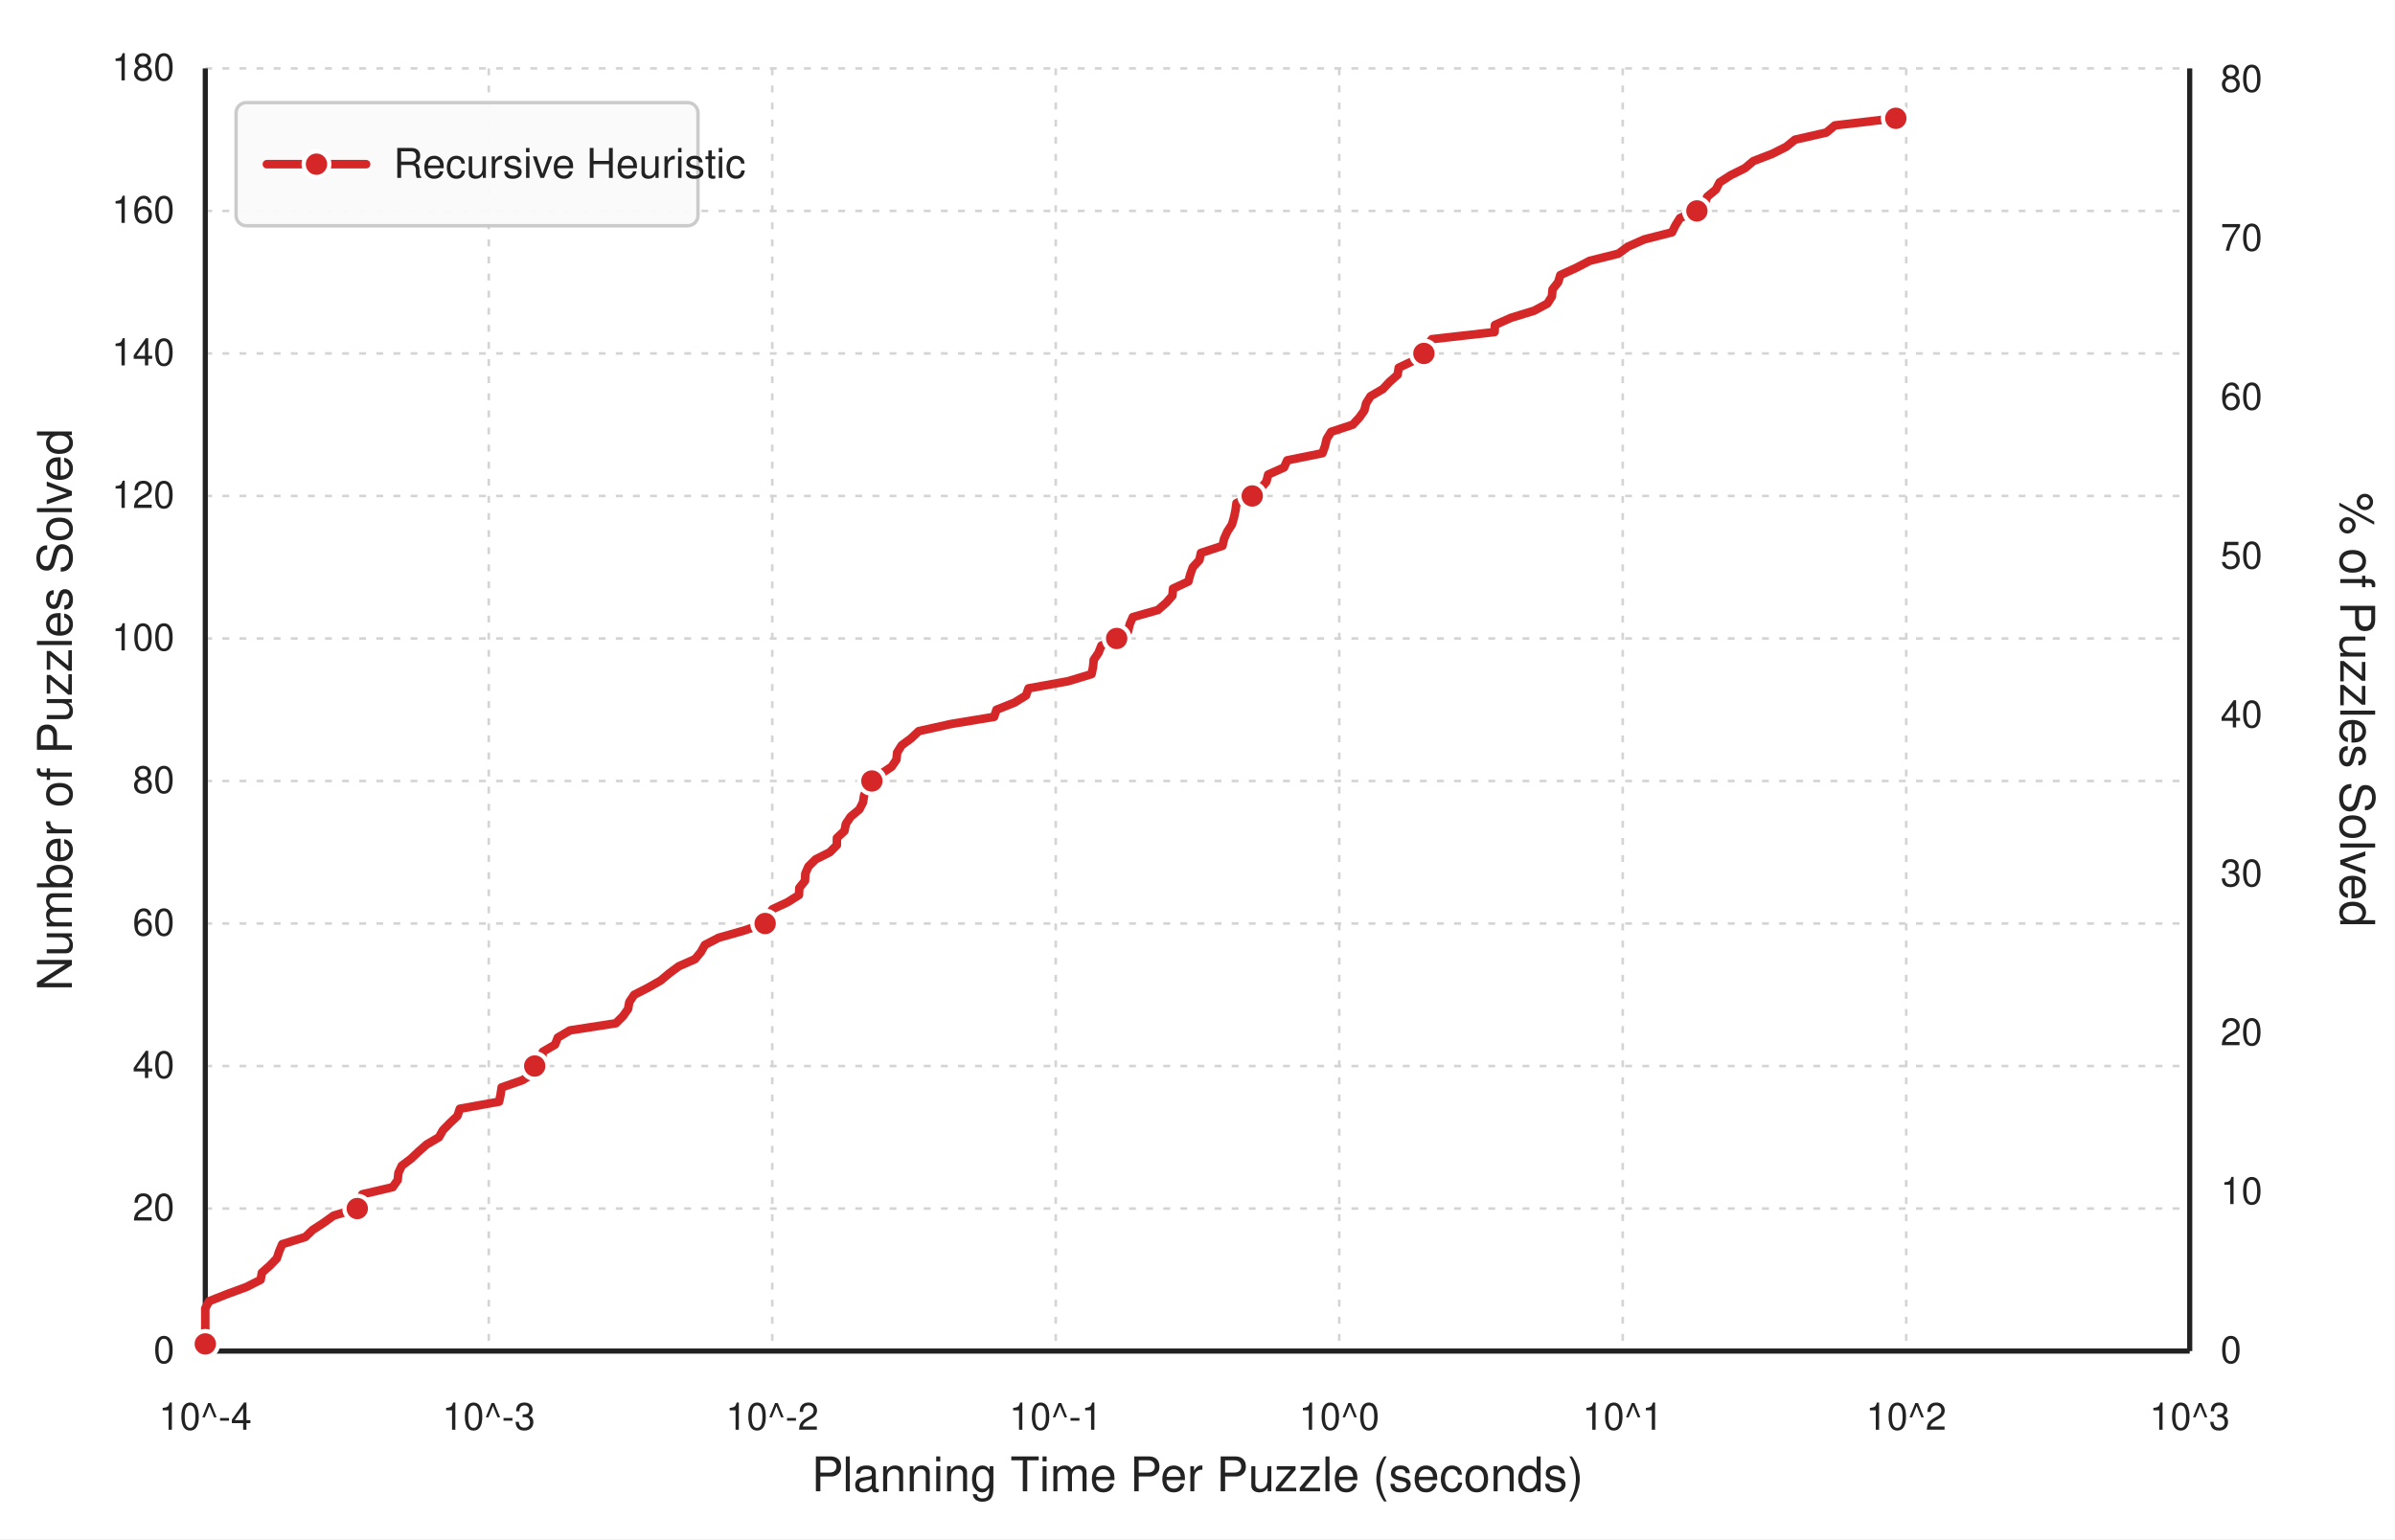
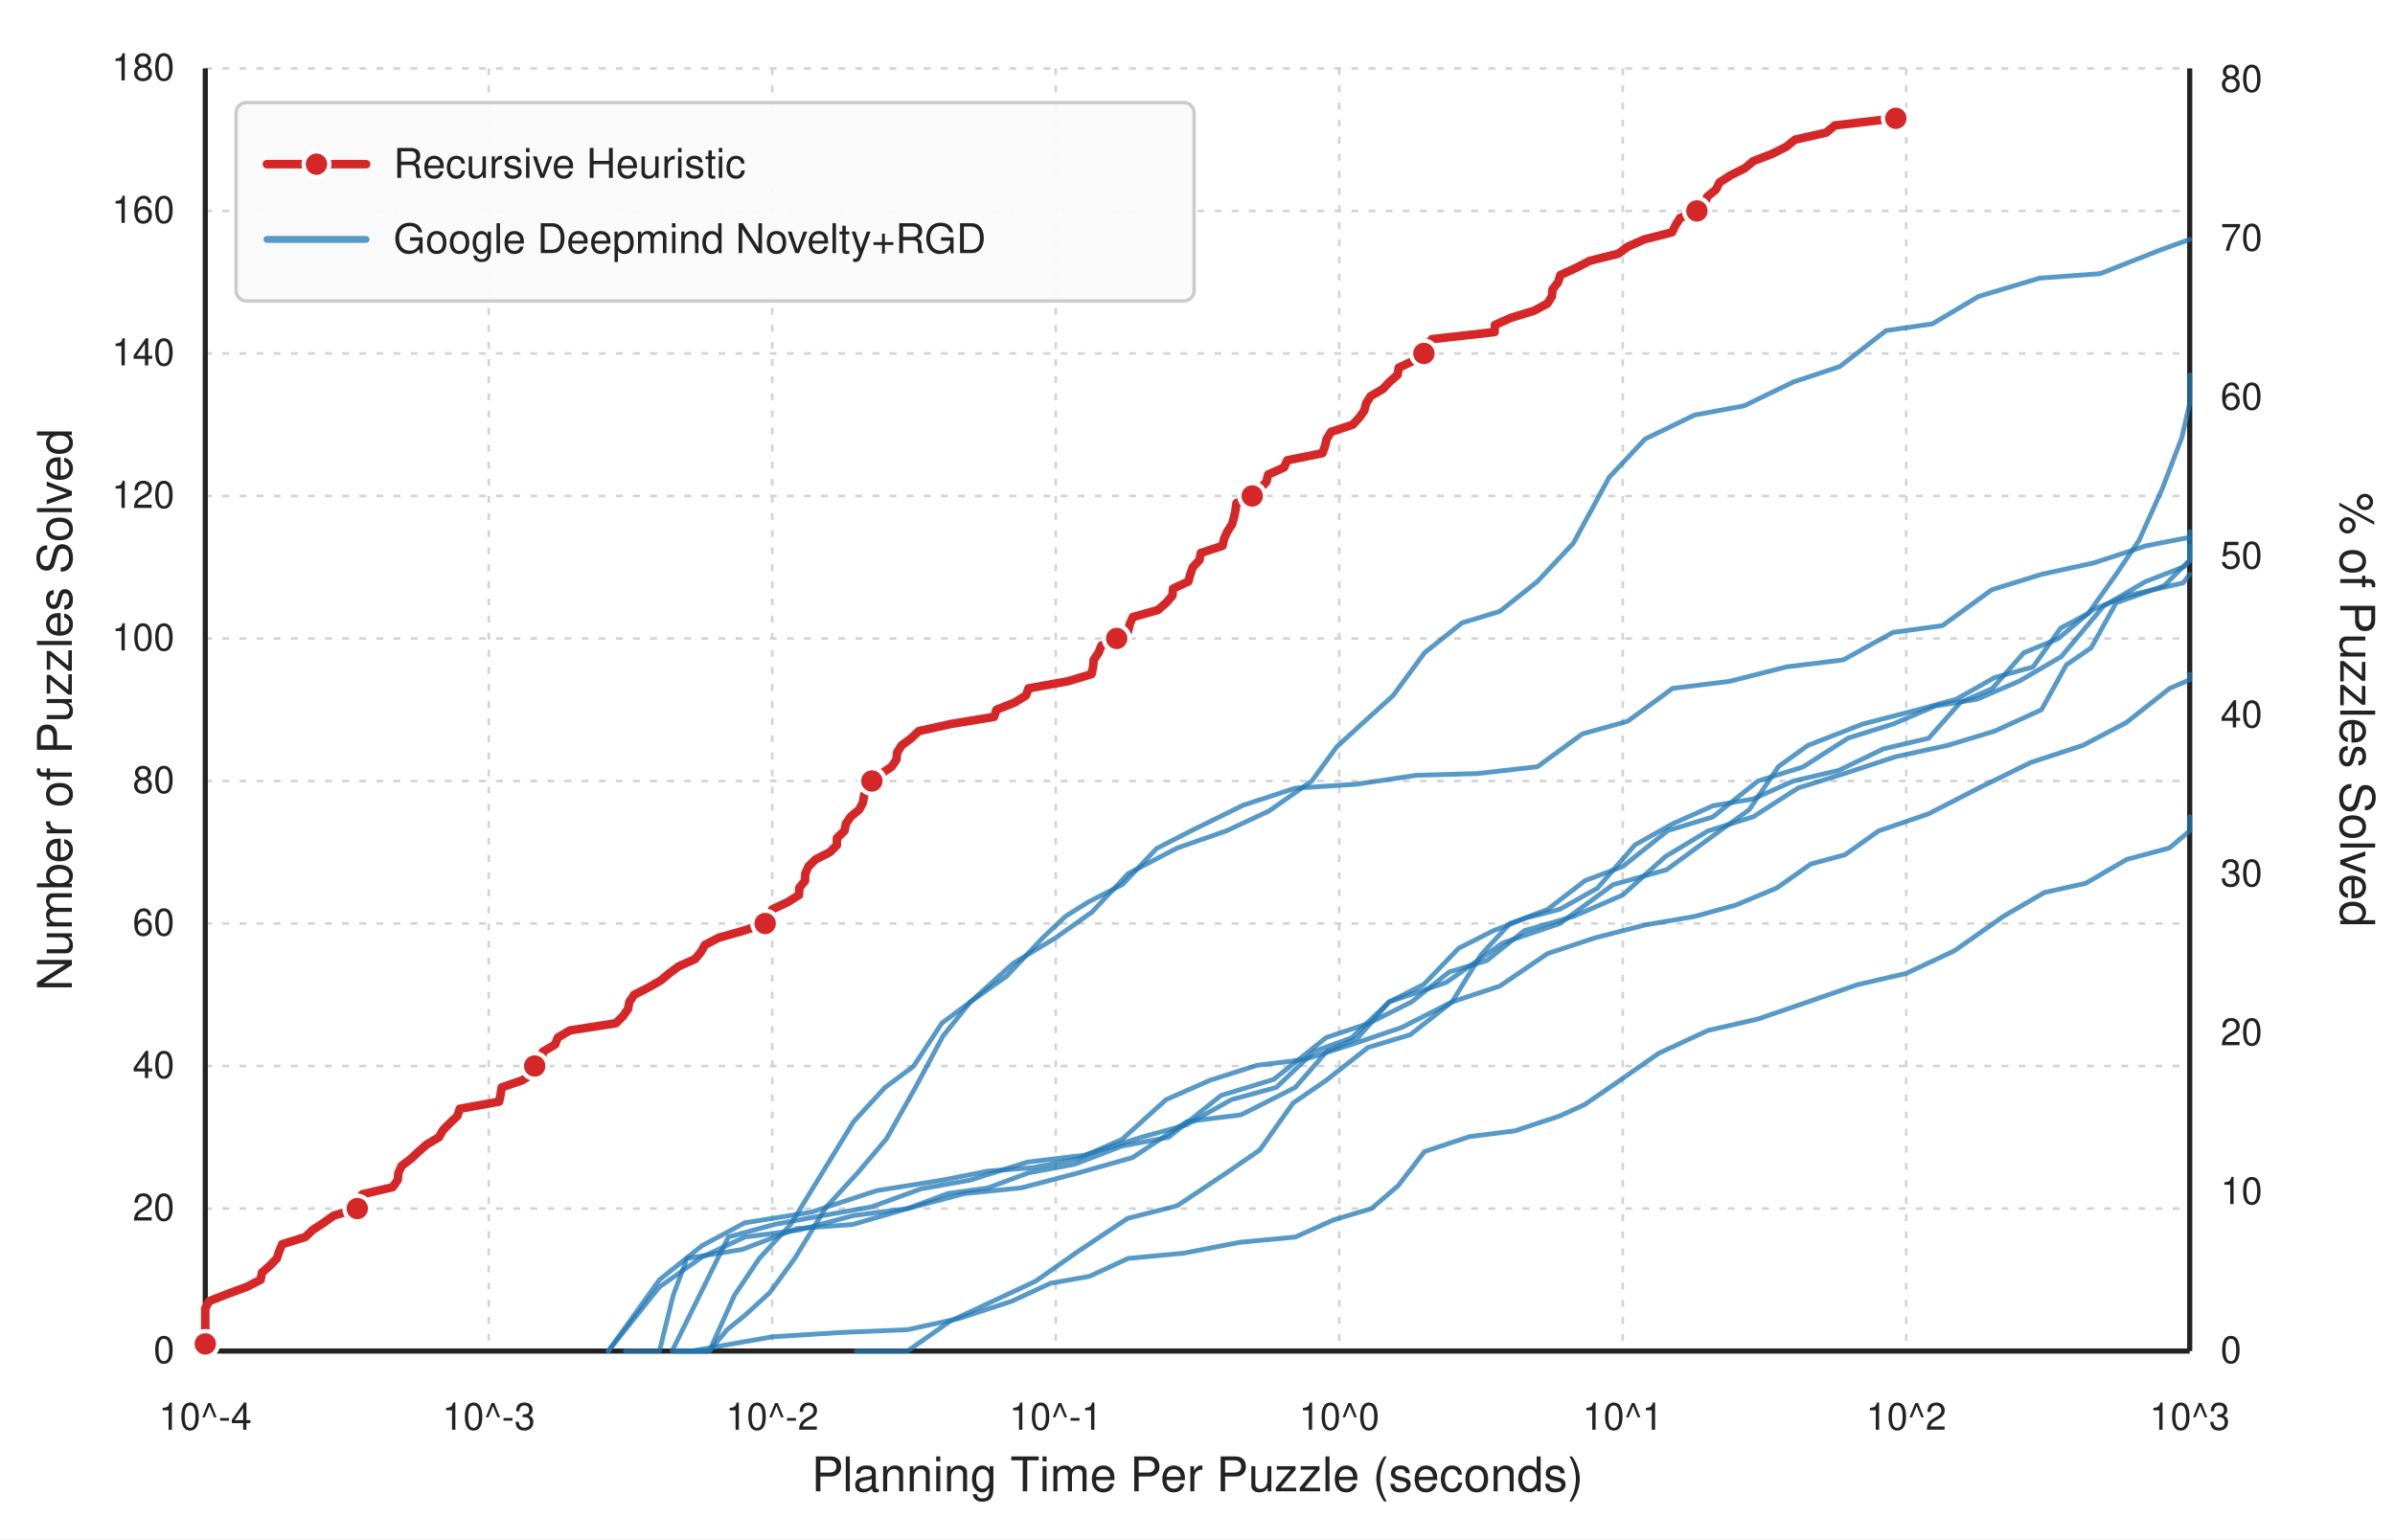
<svg xmlns="http://www.w3.org/2000/svg" width="1400" height="900" viewBox="0 0 1400 900">
  <rect width="100%" height="100%" fill="#ffffff" />
  <line x1="120.00" y1="790.00" x2="1280.00" y2="790.00" stroke="#d4d4d4" stroke-width="1.5" stroke-dasharray="4 6" />
  <text x="102.00" y="797.00" font-family="Helvetica, Arial, sans-serif" font-size="22" font-weight="normal" text-anchor="end" fill="#222222">0</text>
  <line x1="120.00" y1="706.67" x2="1280.00" y2="706.67" stroke="#d4d4d4" stroke-width="1.5" stroke-dasharray="4 6" />
  <text x="102.00" y="713.67" font-family="Helvetica, Arial, sans-serif" font-size="22" font-weight="normal" text-anchor="end" fill="#222222">20</text>
  <line x1="120.00" y1="623.33" x2="1280.00" y2="623.33" stroke="#d4d4d4" stroke-width="1.5" stroke-dasharray="4 6" />
  <text x="102.00" y="630.33" font-family="Helvetica, Arial, sans-serif" font-size="22" font-weight="normal" text-anchor="end" fill="#222222">40</text>
  <line x1="120.00" y1="540.00" x2="1280.00" y2="540.00" stroke="#d4d4d4" stroke-width="1.5" stroke-dasharray="4 6" />
  <text x="102.00" y="547.00" font-family="Helvetica, Arial, sans-serif" font-size="22" font-weight="normal" text-anchor="end" fill="#222222">60</text>
  <line x1="120.00" y1="456.67" x2="1280.00" y2="456.67" stroke="#d4d4d4" stroke-width="1.5" stroke-dasharray="4 6" />
  <text x="102.00" y="463.67" font-family="Helvetica, Arial, sans-serif" font-size="22" font-weight="normal" text-anchor="end" fill="#222222">80</text>
  <line x1="120.00" y1="373.33" x2="1280.00" y2="373.33" stroke="#d4d4d4" stroke-width="1.5" stroke-dasharray="4 6" />
  <text x="102.00" y="380.33" font-family="Helvetica, Arial, sans-serif" font-size="22" font-weight="normal" text-anchor="end" fill="#222222">100</text>
  <line x1="120.00" y1="290.00" x2="1280.00" y2="290.00" stroke="#d4d4d4" stroke-width="1.5" stroke-dasharray="4 6" />
  <text x="102.00" y="297.00" font-family="Helvetica, Arial, sans-serif" font-size="22" font-weight="normal" text-anchor="end" fill="#222222">120</text>
  <line x1="120.00" y1="206.67" x2="1280.00" y2="206.67" stroke="#d4d4d4" stroke-width="1.5" stroke-dasharray="4 6" />
  <text x="102.00" y="213.67" font-family="Helvetica, Arial, sans-serif" font-size="22" font-weight="normal" text-anchor="end" fill="#222222">140</text>
  <line x1="120.00" y1="123.33" x2="1280.00" y2="123.33" stroke="#d4d4d4" stroke-width="1.5" stroke-dasharray="4 6" />
  <text x="102.00" y="130.33" font-family="Helvetica, Arial, sans-serif" font-size="22" font-weight="normal" text-anchor="end" fill="#222222">160</text>
  <line x1="120.00" y1="40.00" x2="1280.00" y2="40.00" stroke="#d4d4d4" stroke-width="1.5" stroke-dasharray="4 6" />
  <text x="102.00" y="47.00" font-family="Helvetica, Arial, sans-serif" font-size="22" font-weight="normal" text-anchor="end" fill="#222222">180</text>
  <line x1="120.00" y1="40.00" x2="120.00" y2="790.00" stroke="#d4d4d4" stroke-width="1.5" stroke-dasharray="4 6" />
  <text x="120.00" y="836.00" font-family="Helvetica, Arial, sans-serif" font-size="22" font-weight="normal" text-anchor="middle" fill="#222222">10^-4</text>
  <line x1="285.71" y1="40.00" x2="285.71" y2="790.00" stroke="#d4d4d4" stroke-width="1.5" stroke-dasharray="4 6" />
  <text x="285.71" y="836.00" font-family="Helvetica, Arial, sans-serif" font-size="22" font-weight="normal" text-anchor="middle" fill="#222222">10^-3</text>
  <line x1="451.43" y1="40.00" x2="451.43" y2="790.00" stroke="#d4d4d4" stroke-width="1.5" stroke-dasharray="4 6" />
  <text x="451.43" y="836.00" font-family="Helvetica, Arial, sans-serif" font-size="22" font-weight="normal" text-anchor="middle" fill="#222222">10^-2</text>
  <line x1="617.14" y1="40.00" x2="617.14" y2="790.00" stroke="#d4d4d4" stroke-width="1.5" stroke-dasharray="4 6" />
  <text x="617.14" y="836.00" font-family="Helvetica, Arial, sans-serif" font-size="22" font-weight="normal" text-anchor="middle" fill="#222222">10^-1</text>
  <line x1="782.86" y1="40.00" x2="782.86" y2="790.00" stroke="#d4d4d4" stroke-width="1.5" stroke-dasharray="4 6" />
  <text x="782.86" y="836.00" font-family="Helvetica, Arial, sans-serif" font-size="22" font-weight="normal" text-anchor="middle" fill="#222222">10^0</text>
  <line x1="948.57" y1="40.00" x2="948.57" y2="790.00" stroke="#d4d4d4" stroke-width="1.5" stroke-dasharray="4 6" />
  <text x="948.57" y="836.00" font-family="Helvetica, Arial, sans-serif" font-size="22" font-weight="normal" text-anchor="middle" fill="#222222">10^1</text>
  <line x1="1114.29" y1="40.00" x2="1114.29" y2="790.00" stroke="#d4d4d4" stroke-width="1.5" stroke-dasharray="4 6" />
  <text x="1114.29" y="836.00" font-family="Helvetica, Arial, sans-serif" font-size="22" font-weight="normal" text-anchor="middle" fill="#222222">10^2</text>
  <line x1="1280.00" y1="40.00" x2="1280.00" y2="790.00" stroke="#d4d4d4" stroke-width="1.5" stroke-dasharray="4 6" />
  <text x="1280.00" y="836.00" font-family="Helvetica, Arial, sans-serif" font-size="22" font-weight="normal" text-anchor="middle" fill="#222222">10^3</text>
  <line x1="120.00" y1="40.00" x2="120.00" y2="790.00" stroke="#222222" stroke-width="3" />
  <line x1="120.00" y1="790.00" x2="1280.00" y2="790.00" stroke="#222222" stroke-width="3" />
  <line x1="1280.00" y1="40.00" x2="1280.00" y2="790.00" stroke="#222222" stroke-width="3" />
  <text x="1298.00" y="797.00" font-family="Helvetica, Arial, sans-serif" font-size="22" font-weight="normal" text-anchor="start" fill="#222222">0</text>
  <text x="1298.00" y="704.08" font-family="Helvetica, Arial, sans-serif" font-size="22" font-weight="normal" text-anchor="start" fill="#222222">10</text>
  <text x="1298.00" y="611.17" font-family="Helvetica, Arial, sans-serif" font-size="22" font-weight="normal" text-anchor="start" fill="#222222">20</text>
  <text x="1298.00" y="518.25" font-family="Helvetica, Arial, sans-serif" font-size="22" font-weight="normal" text-anchor="start" fill="#222222">30</text>
  <text x="1298.00" y="425.33" font-family="Helvetica, Arial, sans-serif" font-size="22" font-weight="normal" text-anchor="start" fill="#222222">40</text>
  <text x="1298.00" y="332.42" font-family="Helvetica, Arial, sans-serif" font-size="22" font-weight="normal" text-anchor="start" fill="#222222">50</text>
  <text x="1298.00" y="239.50" font-family="Helvetica, Arial, sans-serif" font-size="22" font-weight="normal" text-anchor="start" fill="#222222">60</text>
  <text x="1298.00" y="146.58" font-family="Helvetica, Arial, sans-serif" font-size="22" font-weight="normal" text-anchor="start" fill="#222222">70</text>
  <text x="1298.00" y="53.67" font-family="Helvetica, Arial, sans-serif" font-size="22" font-weight="normal" text-anchor="start" fill="#222222">80</text>
+   <polyline points="392.85,790.00 425.76,723.33 453.18,715.83 480.61,710.83 509.49,705.69 538.38,695.14 567.26,690.00 600.51,679.50 633.77,675.50 667.03,665.00 693.38,657.80 719.74,643.03 746.09,635.83 768.08,614.84 790.06,606.83 812.04,585.83 832.36,575.55 852.69,554.45 873.02,544.17 892.41,536.67 911.81,531.67 933.79,519.33 955.77,494.00 977.75,481.67 1001.28,471.17 1024.81,467.17 1048.34,456.67 1074.70,450.50 1101.05,437.83 1127.41,431.67 1145.96,410.67 1164.50,402.66 1183.05,381.67 1203.11,373.44 1223.18,356.56 1243.24,348.33 1276.21,340.83 1280.00,335.83" fill="none" stroke="#1f77b4" stroke-width="2.8" stroke-linejoin="round" stroke-linecap="round" opacity="0.75" />
+   <polyline points="355.55,790.00 385.48,748.33 410.43,728.33 435.37,715.00 473.98,708.83 512.59,696.17 551.20,690.00 577.55,684.75 603.91,682.75 630.26,677.50 655.94,666.19 681.62,642.98 707.30,631.67 734.77,622.92 762.25,619.58 789.72,610.83 819.26,600.83 848.80,585.83 865.71,558.33 882.63,540.00 904.61,531.78 926.59,514.89 948.57,506.67 974.93,485.67 1001.28,477.66 1027.64,456.67 1053.99,448.44 1080.35,431.56 1106.70,423.33 1131.21,412.83 1155.72,408.83 1180.23,398.33 1204.93,383.94 1229.63,354.39 1254.33,340.00 1276.99,331.25 1280.00,327.92 1280.00,319.17" fill="none" stroke="#1f77b4" stroke-width="2.8" stroke-linejoin="round" stroke-linecap="round" opacity="0.75" />
+   <polyline points="355.55,790.00 385.48,752.50 410.43,735.00 435.37,723.33 467.08,719.22 498.79,710.78 530.49,706.67 554.02,697.92 577.55,694.58 601.08,685.83 628.42,680.69 655.75,670.14 683.09,665.00 713.82,640.50 744.55,631.16 775.27,606.67 800.22,598.33 825.16,585.83 847.14,568.34 869.12,561.66 891.10,544.17 919.84,535.83 948.57,523.33 973.51,500.83 998.46,485.83 1024.81,477.61 1051.17,460.72 1077.52,452.50 1108.01,442.50 1138.50,435.83 1165.93,427.50 1193.35,415.00 1207.89,388.75 1222.43,378.75 1236.97,352.50 1265.05,342.50 1280.00,327.50 1280.00,320.00 1280.00,315.00" fill="none" stroke="#1f77b4" stroke-width="2.8" stroke-linejoin="round" stroke-linecap="round" opacity="0.75" />
+   <polyline points="365.60,790.00 385.48,790.00 393.51,757.50 401.54,735.83 433.78,730.60 466.02,718.33 498.26,716.02 530.49,706.67 563.75,697.92 597.01,694.58 630.26,685.83 662.00,676.87 693.73,655.83 725.46,651.87 757.19,635.83 775.47,614.84 793.75,606.83 812.04,585.83 845.29,574.52 878.55,551.31 911.81,540.00 942.98,517.25 974.15,508.58 1005.32,485.83 1022.48,473.50 1039.65,448.17 1056.82,435.83 1088.98,423.33 1121.15,415.00 1143.56,408.83 1165.97,396.17 1188.39,390.00 1204.58,367.25 1220.78,358.58 1236.97,335.83 1250.46,315.83 1263.94,285.83 1275.40,255.83 1280.00,235.83 1280.00,229.17 1280.00,219.17" fill="none" stroke="#1f77b4" stroke-width="2.8" stroke-linejoin="round" stroke-linecap="round" opacity="0.75" />
+   <polyline points="500.56,790.00 530.49,790.00 555.44,772.50 580.38,760.83 605.32,749.17 630.26,731.67 659.15,712.42 688.03,705.08 716.91,685.83 736.37,672.47 755.82,645.03 775.27,631.67 799.78,612.42 824.29,605.08 848.80,585.83 876.71,576.58 904.61,557.59 932.51,548.33 961.69,540.83 990.87,535.83 1014.80,529.17 1038.73,519.17 1058.56,505.17 1078.39,499.83 1098.23,485.83 1127.41,475.83 1156.59,460.83 1187.08,445.83 1217.57,435.83 1242.94,422.50 1268.30,402.50 1280.00,397.50 1280.00,394.17" fill="none" stroke="#1f77b4" stroke-width="2.8" stroke-linejoin="round" stroke-linecap="round" opacity="0.75" />
+   <polyline points="403.99,790.00 451.43,781.67 490.96,779.17 530.49,777.50 560.98,770.83 591.47,760.83 614.13,750.33 636.79,746.33 659.45,735.83 692.03,732.75 724.61,726.42 757.19,723.33 779.46,713.33 801.74,706.67 817.24,693.33 832.74,673.33 859.10,664.58 885.45,661.25 911.81,652.50 926.40,645.83 940.99,635.83 969.72,615.83 998.46,602.50 1027.64,595.83 1056.82,585.83 1085.55,575.83 1114.29,569.17 1142.66,555.83 1171.03,535.83 1195.10,521.84 1219.17,516.50 1243.24,502.50 1268.18,495.83 1280.00,485.83 1280.00,480.83 1280.00,477.50" fill="none" stroke="#1f77b4" stroke-width="2.8" stroke-linejoin="round" stroke-linecap="round" opacity="0.75" />
+   <polyline points="394.78,790.00 414.67,790.00 425.02,777.50 435.37,769.17 449.96,755.83 464.55,735.83 482.93,705.83 501.31,685.83 518.23,665.83 535.14,635.83 551.20,605.83 567.26,585.83 588.41,570.83 609.56,548.33 622.79,535.83 636.02,527.50 656.09,517.22 676.15,496.11 696.21,485.83 726.70,470.83 757.19,460.83 792.56,458.59 827.94,453.33 863.31,452.34 898.69,448.33 925.04,429.09 951.40,421.75 977.75,402.50 1011.01,398.39 1044.27,389.95 1077.52,385.83 1106.48,369.80 1135.44,365.83 1164.39,344.80 1193.35,335.83 1223.84,329.17 1254.33,319.17 1280.00,314.17 1280.00,310.83" fill="none" stroke="#1f77b4" stroke-width="2.8" stroke-linejoin="round" stroke-linecap="round" opacity="0.75" />
+   <polyline points="394.78,790.00 414.67,790.00 429.26,757.50 443.85,735.83 462.23,715.83 480.61,685.83 498.99,655.83 517.37,635.83 534.00,623.50 550.63,598.17 567.26,585.83 592.20,563.33 617.14,548.33 638.29,533.33 659.45,510.83 688.18,495.83 716.91,485.83 741.86,474.17 766.80,456.67 781.39,436.67 795.98,423.33 814.36,406.67 832.74,381.67 854.72,364.17 876.71,357.50 898.69,340.00 919.69,317.63 940.69,279.03 961.69,256.67 990.58,242.67 1019.46,237.33 1048.34,223.33 1075.40,214.37 1102.46,193.33 1129.53,189.37 1156.59,173.33 1192.16,162.64 1227.74,160.00 1263.31,145.98 1280.00,140.00" fill="none" stroke="#1f77b4" stroke-width="2.8" stroke-linejoin="round" stroke-linecap="round" opacity="0.75" />
  <polyline points="120.00,790.00 120.00,785.83 120.00,781.67 120.00,777.50 120.00,773.33 120.00,769.17 120.00,765.00 122.27,760.83 132.80,756.67 144.15,752.50 152.35,748.33 153.09,744.17 157.80,740.00 161.83,735.83 163.20,731.67 164.98,727.50 178.45,723.33 182.79,719.17 189.20,715.00 194.99,710.83 208.84,706.67 209.57,702.50 211.79,698.33 229.53,694.17 232.47,690.00 232.89,685.83 234.83,681.67 240.33,677.50 244.72,673.33 249.47,669.17 256.58,665.00 258.93,660.83 263.01,656.67 267.42,652.50 268.78,648.33 291.75,644.17 292.62,640.00 293.23,635.83 305.27,631.67 312.03,627.50 312.56,623.33 316.85,619.17 317.29,615.00 324.44,610.83 326.08,606.67 333.13,602.50 359.99,598.33 364.17,594.17 367.13,590.00 367.90,585.83 370.72,581.67 378.90,577.50 386.20,573.33 391.17,569.17 396.80,565.00 406.28,560.83 409.71,556.67 412.05,552.50 420.10,548.33 434.74,544.17 447.27,540.00 448.77,535.83 451.49,531.67 460.47,527.50 467.04,523.33 467.25,519.17 470.58,515.00 470.74,510.83 472.56,506.67 476.76,502.50 485.05,498.33 489.19,494.17 489.22,490.00 493.65,485.83 494.48,481.67 497.29,477.50 502.32,473.33 504.45,469.17 505.12,465.00 507.08,460.83 509.65,456.67 514.93,452.50 521.20,448.33 524.02,444.17 524.43,440.00 527.05,435.83 532.68,431.67 537.07,427.50 555.90,423.33 581.10,419.17 582.50,415.00 593.03,410.83 599.74,406.67 601.22,402.50 624.34,398.33 638.07,394.17 638.95,390.00 639.35,385.83 642.15,381.67 643.80,377.50 652.75,373.33 659.39,369.17 660.38,365.00 662.18,360.83 676.90,356.67 681.66,352.50 685.33,348.33 685.69,344.17 694.68,340.00 695.79,335.83 697.26,331.67 701.12,327.50 701.98,323.33 714.60,319.17 715.56,315.00 717.43,310.83 720.13,306.67 721.35,302.50 722.22,298.33 722.78,294.17 731.99,290.00 736.73,285.83 740.26,281.67 741.29,277.50 750.60,273.33 752.44,269.17 773.02,265.00 774.54,260.83 775.51,256.67 778.08,252.50 790.74,248.33 794.60,244.17 797.54,240.00 798.56,235.83 801.17,231.67 808.32,227.50 812.22,223.33 816.96,219.17 817.64,215.00 826.45,210.83 832.34,206.67 833.71,202.50 836.99,198.33 873.65,194.17 873.89,190.00 883.23,185.83 896.78,181.67 904.54,177.50 907.17,173.33 907.54,169.17 910.82,165.00 912.10,160.83 921.25,156.67 929.28,152.50 945.99,148.33 951.67,144.17 961.11,140.00 977.38,135.83 979.43,131.67 982.05,127.50 991.92,123.33 996.41,119.17 997.97,115.00 1003.05,110.83 1005.16,106.67 1011.60,102.50 1019.99,98.33 1024.94,94.17 1035.85,90.00 1044.13,85.83 1049.26,81.67 1067.59,77.50 1072.57,73.33 1108.20,69.17" fill="none" stroke="#d62728" stroke-width="5" stroke-linejoin="round" stroke-linecap="round" />
  <circle cx="120.00" cy="785.83" r="7.5" fill="#d62728" stroke="#ffffff" stroke-width="2.5" />
  <circle cx="208.84" cy="706.67" r="7.5" fill="#d62728" stroke="#ffffff" stroke-width="2.5" />
  <circle cx="312.56" cy="623.33" r="7.5" fill="#d62728" stroke="#ffffff" stroke-width="2.5" />
  <circle cx="447.27" cy="540.00" r="7.5" fill="#d62728" stroke="#ffffff" stroke-width="2.5" />
  <circle cx="509.65" cy="456.67" r="7.5" fill="#d62728" stroke="#ffffff" stroke-width="2.5" />
  <circle cx="652.75" cy="373.33" r="7.5" fill="#d62728" stroke="#ffffff" stroke-width="2.5" />
  <circle cx="731.99" cy="290.00" r="7.5" fill="#d62728" stroke="#ffffff" stroke-width="2.5" />
  <circle cx="832.34" cy="206.67" r="7.5" fill="#d62728" stroke="#ffffff" stroke-width="2.5" />
  <circle cx="991.92" cy="123.33" r="7.5" fill="#d62728" stroke="#ffffff" stroke-width="2.5" />
  <circle cx="1108.20" cy="69.17" r="7.5" fill="#d62728" stroke="#ffffff" stroke-width="2.5" />
-   <rect x="138.00" y="60.00" width="270" height="72" rx="6" ry="6" fill="#fafafa" stroke="#c9c9c9" stroke-width="2" opacity="0.96" />
+   <rect x="138.00" y="60.00" width="560" height="116" rx="6" ry="6" fill="#fafafa" stroke="#c9c9c9" stroke-width="2" opacity="0.96" />
  <line x1="156.00" y1="96.00" x2="214.00" y2="96.00" stroke="#d62728" stroke-width="5" stroke-linecap="round" />
  <circle cx="185.00" cy="96.00" r="7.5" fill="#d62728" stroke="#ffffff" stroke-width="2.5" />
  <text x="230.00" y="104.00" font-family="Helvetica, Arial, sans-serif" font-size="24" font-weight="normal" text-anchor="start" fill="#222222">Recursive Heuristic</text>
+   <line x1="156.00" y1="140.00" x2="214.00" y2="140.00" stroke="#1f77b4" stroke-width="4" stroke-linecap="round" opacity="0.75" />
+   <text x="230.00" y="148.00" font-family="Helvetica, Arial, sans-serif" font-size="24" font-weight="normal" text-anchor="start" fill="#222222">Google Deepmind Novelty+RGD</text>
  <text x="700.00" y="872.00" font-family="Helvetica, Arial, sans-serif" font-size="28" font-weight="normal" text-anchor="middle" fill="#222222">Planning Time Per Puzzle (seconds)</text>
  <text x="42.00" y="415.00" font-family="Helvetica, Arial, sans-serif" font-size="28" font-weight="normal" text-anchor="middle" fill="#222222" transform="rotate(-90 42.00 415.00)">Number of Puzzles Solved</text>
  <text x="1368.00" y="415.00" font-family="Helvetica, Arial, sans-serif" font-size="28" font-weight="normal" text-anchor="middle" fill="#222222" transform="rotate(90 1368.00 415.00)">% of Puzzles Solved</text>
</svg>
